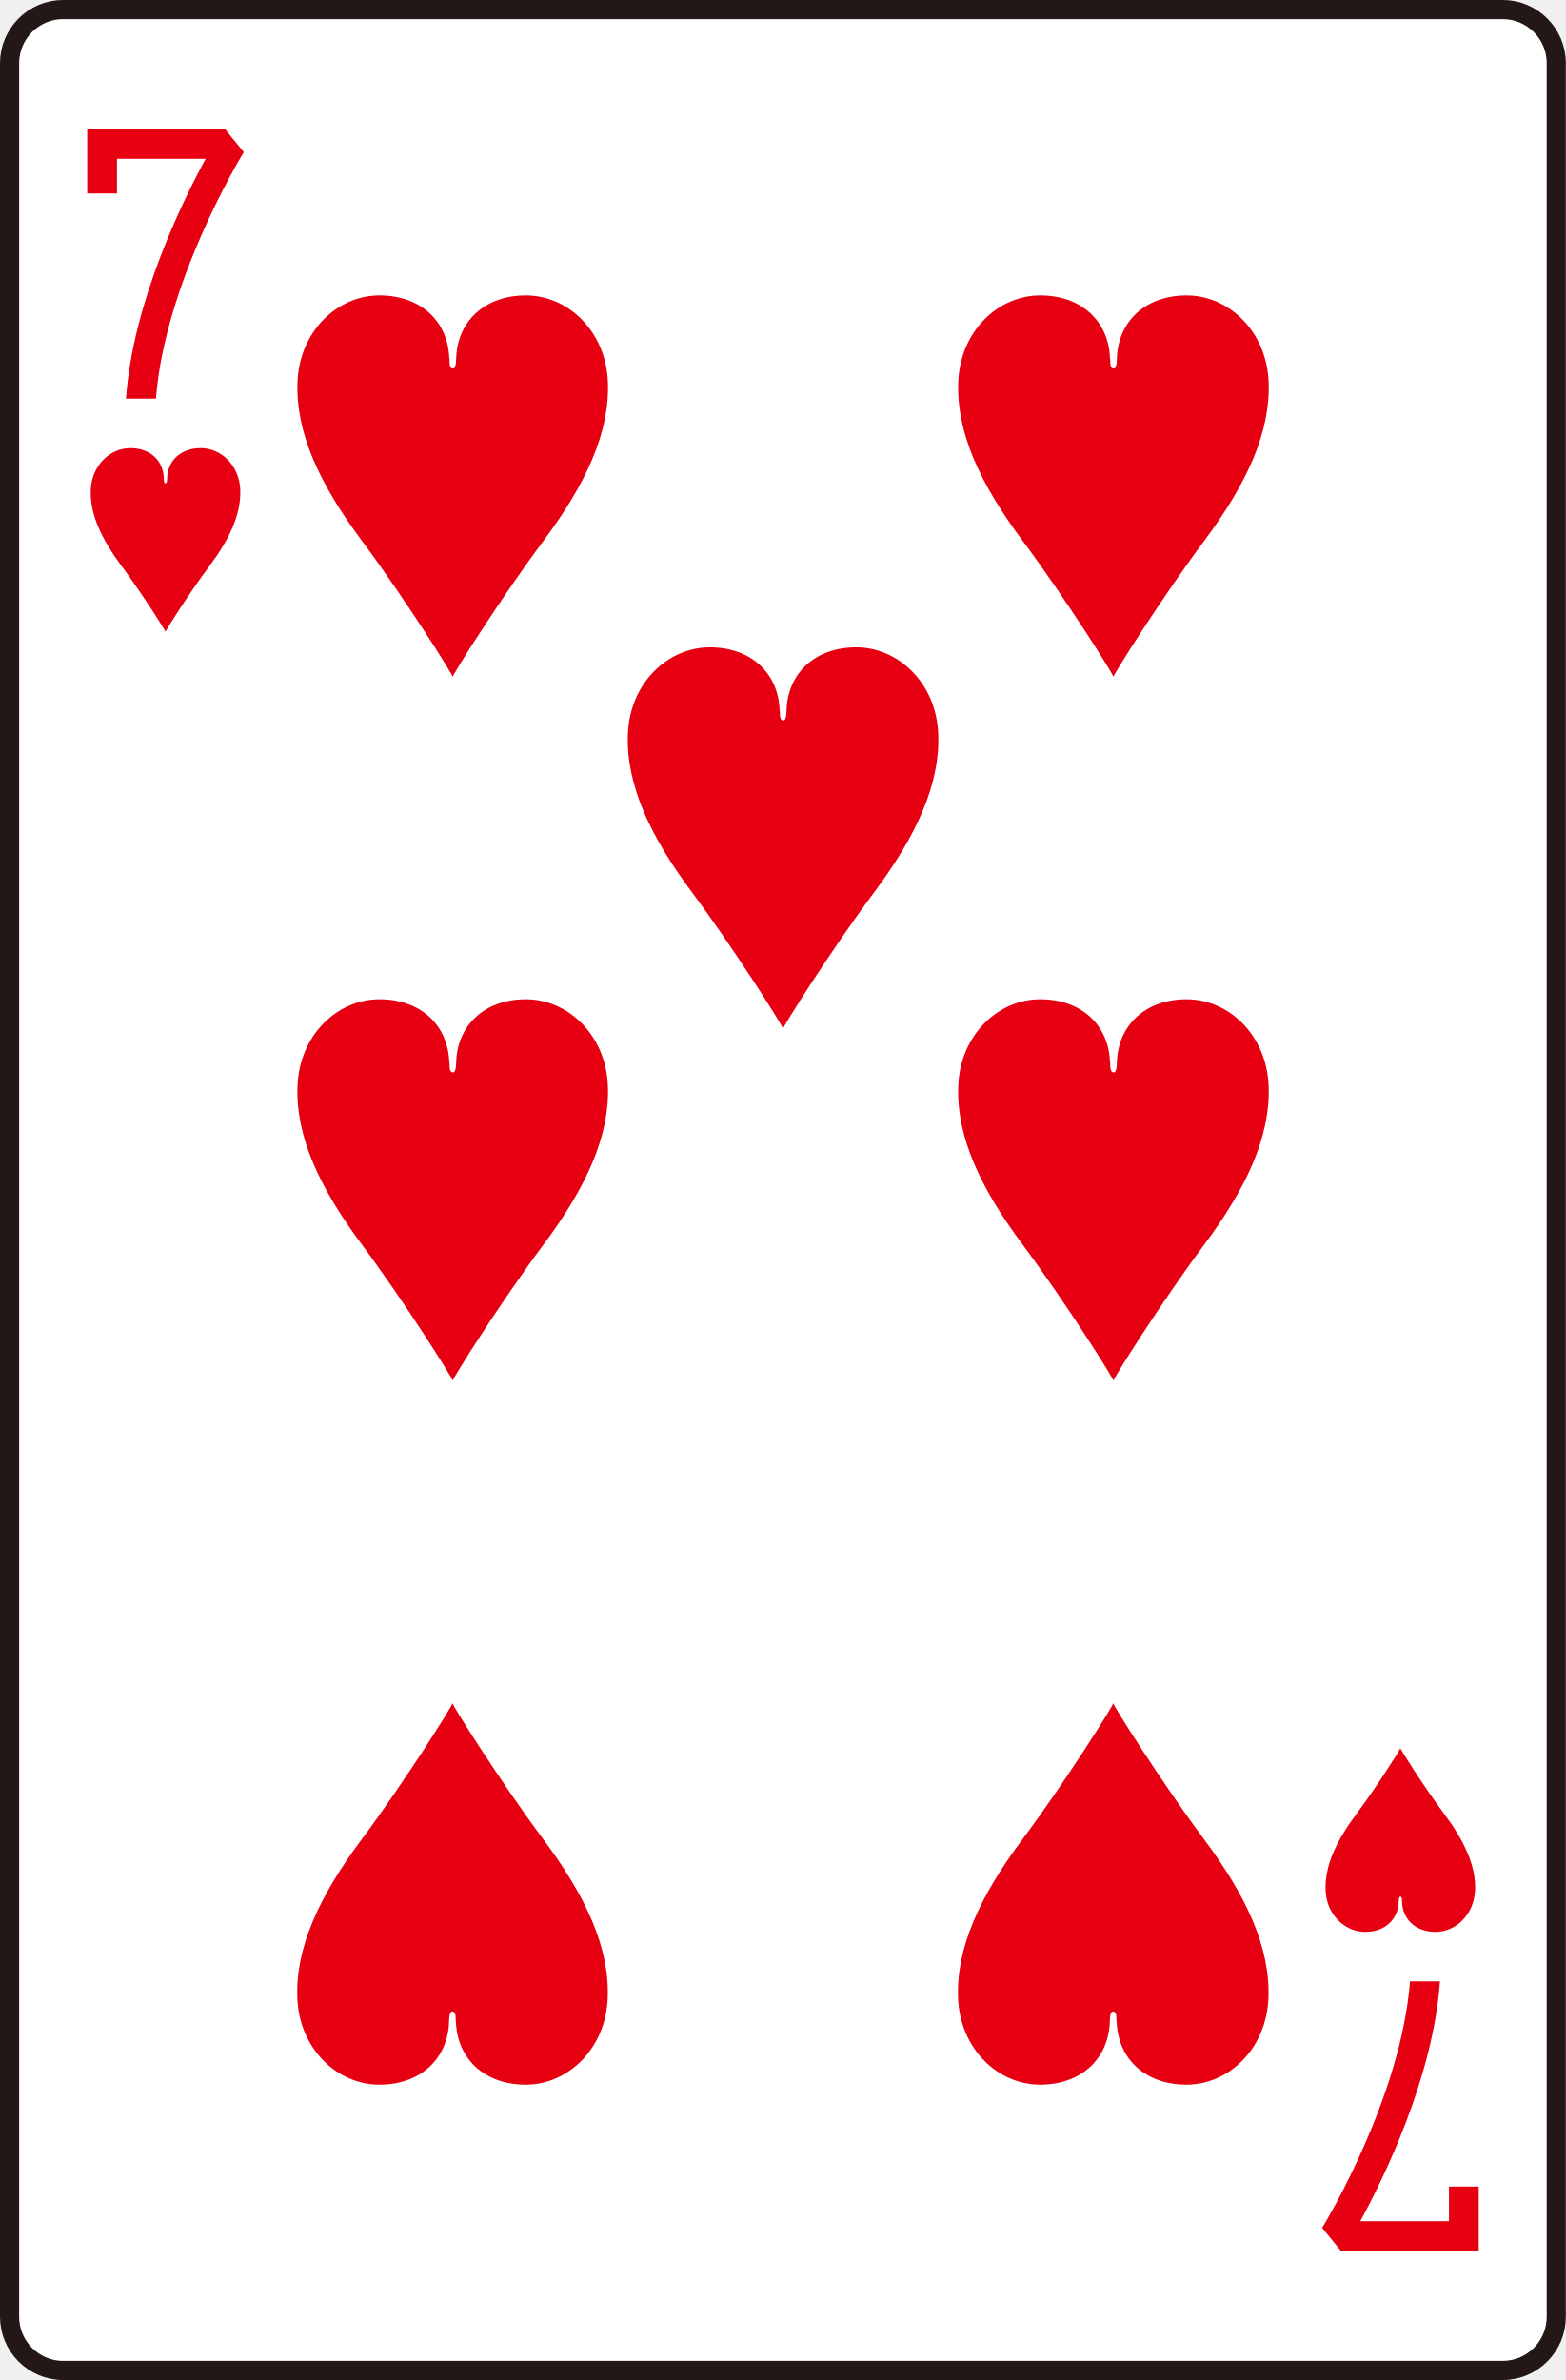
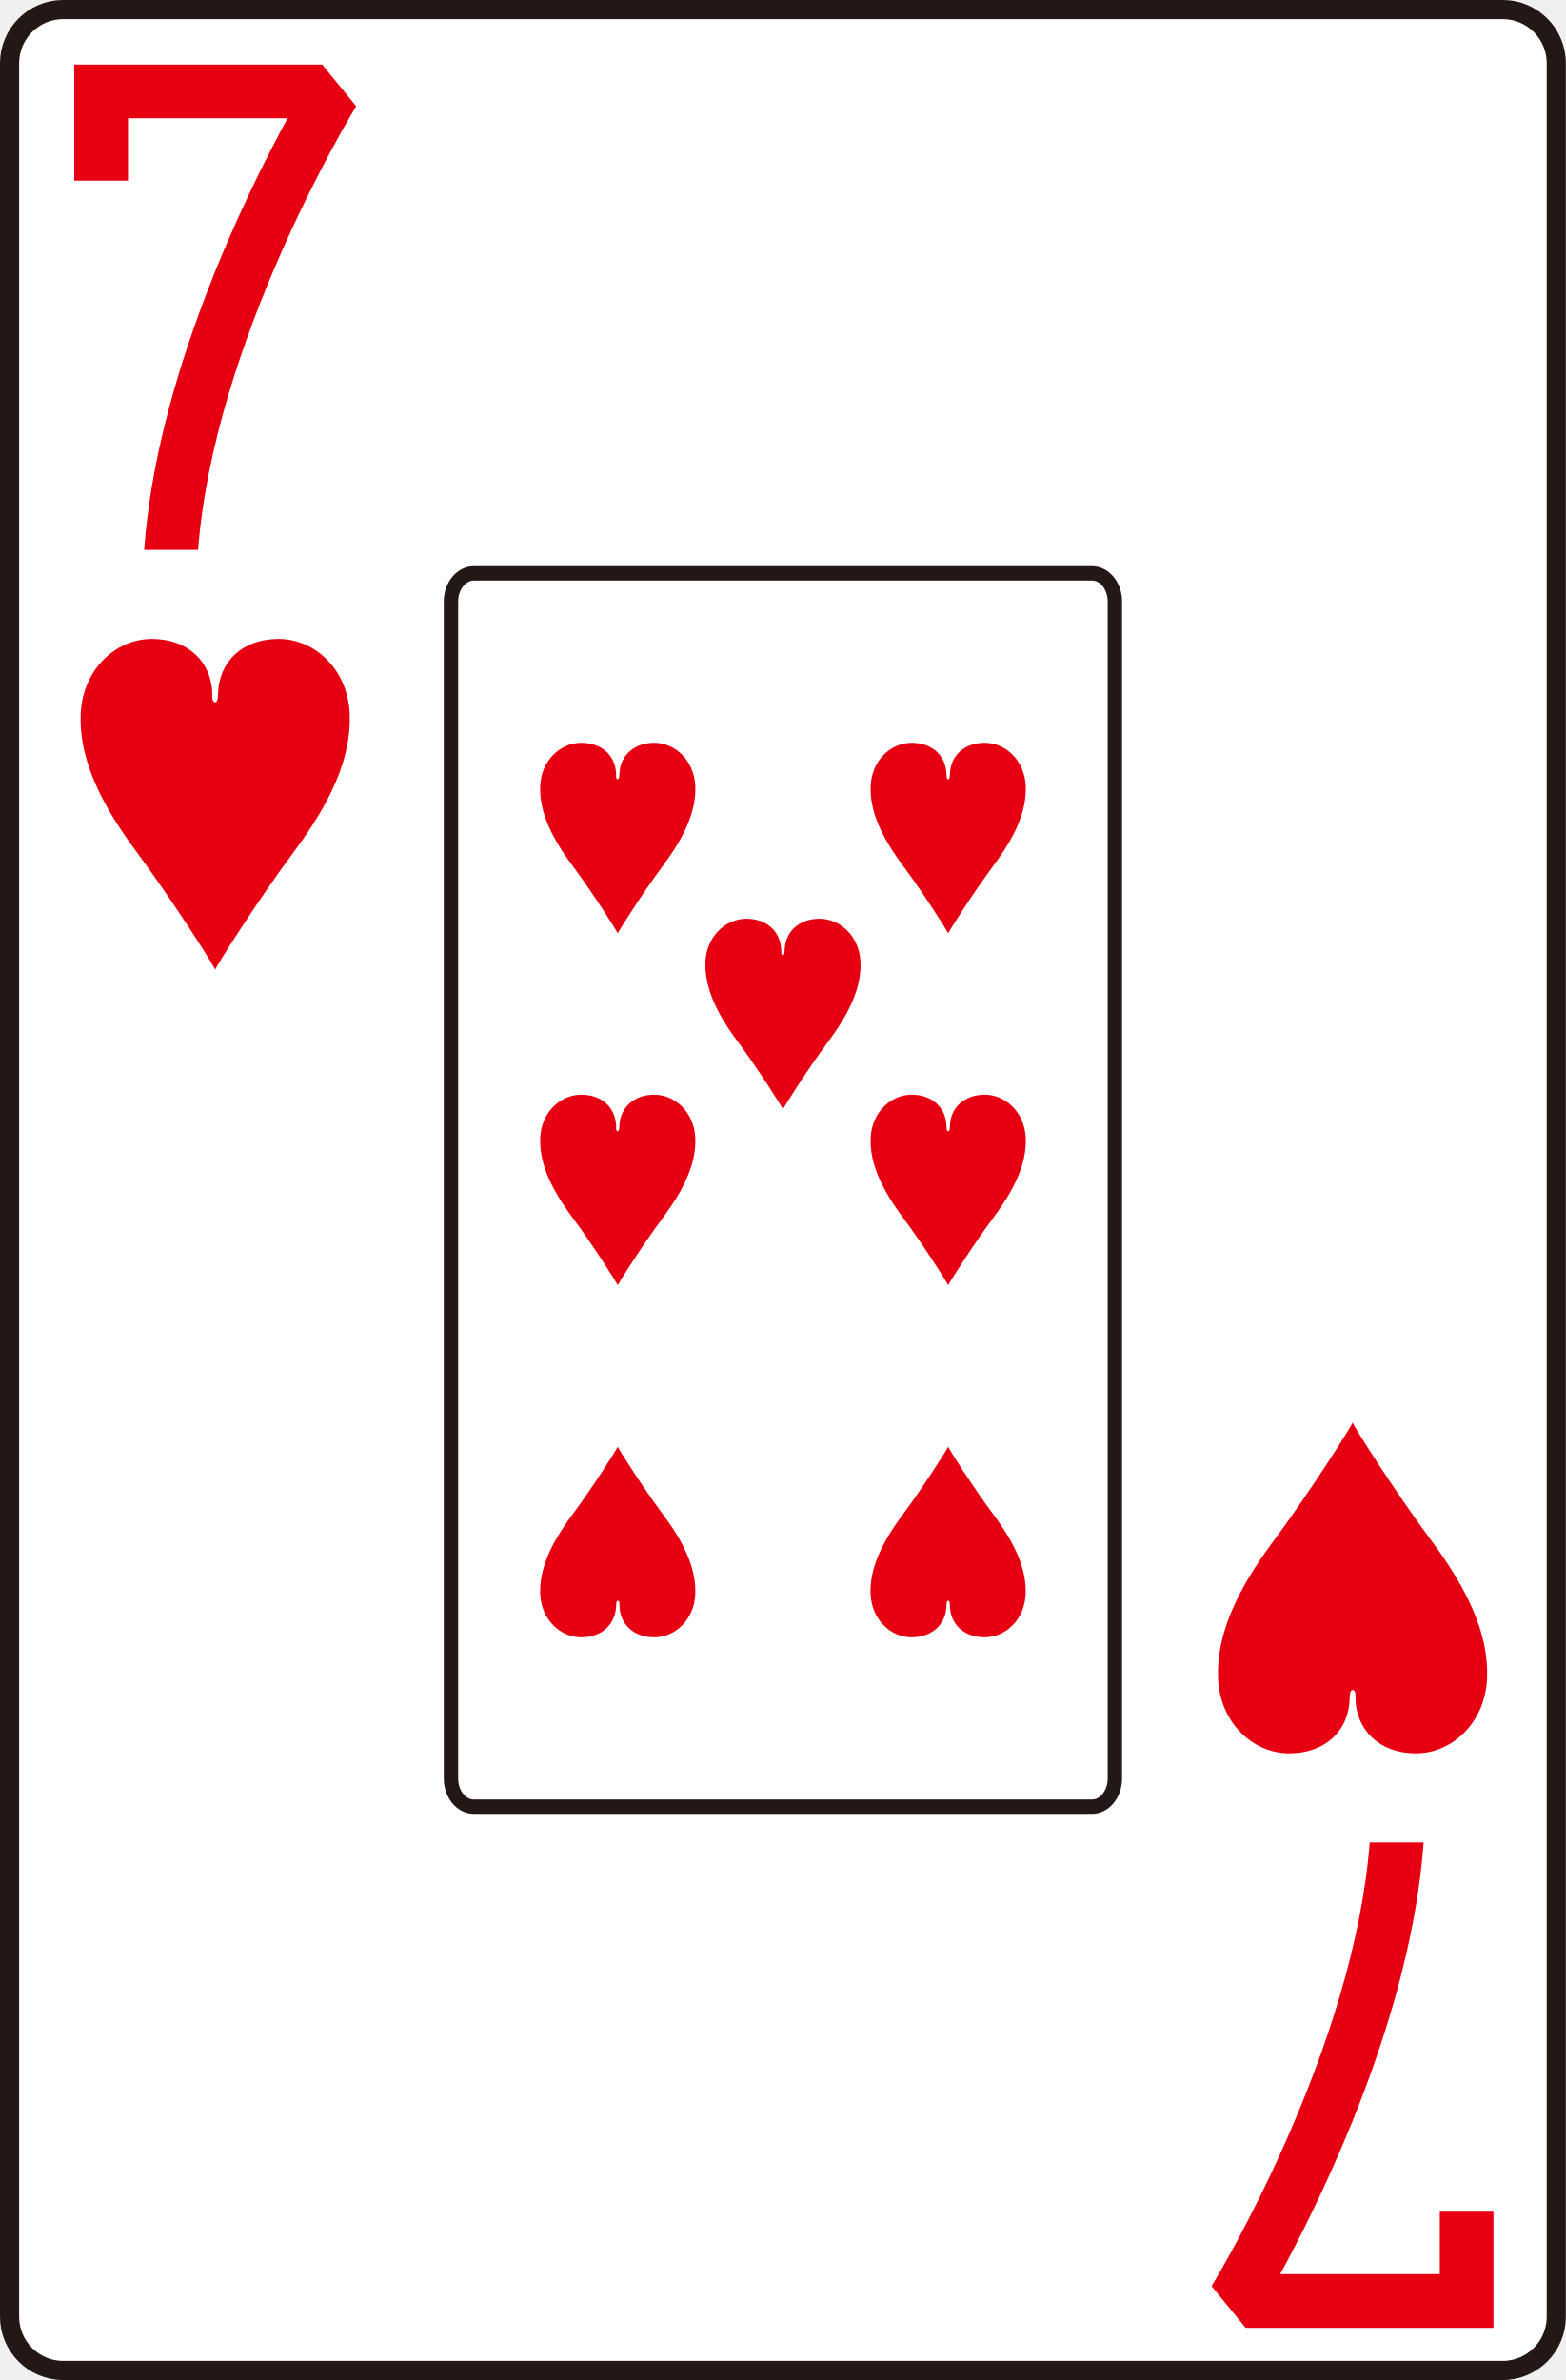
<svg xmlns="http://www.w3.org/2000/svg" id="_图层_2" data-name="图层 2" viewBox="0 0 163.57 248.61">
  <g id="_图层_1-2" data-name="图层 1">
+     <path d="m1,6.6c0-3.08,2.51-5.6,5.57-5.6h150.43c3.06,0,5.57,2.52,5.57,5.6v235.41c0,3.08-2.51,5.6-5.57,5.6H6.57c-3.06,0-5.57-2.52-5.57-5.6V6.6Z" style="fill: #fff; fill-rule: evenodd; stroke: #231815; stroke-miterlimit: 22.93; stroke-width: 2px;" />
    <g>
-       <path d="m162.57,242.01c0,3.08-2.51,5.6-5.57,5.6H6.57c-3.06,0-5.57-2.52-5.57-5.6V6.6C1,3.52,3.51,1,6.57,1h150.43c3.06,0,5.57,2.52,5.57,5.6v235.41Z" style="fill: #fff; fill-rule: evenodd; stroke: #231815; stroke-miterlimit: 22.93; stroke-width: 2px;" />
-       <g>
-         <g>
-           <path d="m9.11,20.21v-6.74h14.38l1.98,2.42c-.54.88-8.25,13.75-9.18,25.75h-3.13c.71-9.99,5.83-20.47,8.32-25.05h-9.26v3.62h-3.12Z" style="fill: #e60012; stroke-width: 0px;" />
-           <path d="m17.12,49.99c-.05-1.85-1.4-3.18-3.51-3.18s-4.02,1.79-4.13,4.35c-.1,2.56,1.13,5.16,3.23,7.98,2.1,2.82,4.67,6.87,4.58,6.87s2.47-4.05,4.58-6.87c2.1-2.82,3.33-5.42,3.23-7.98-.1-2.56-2.01-4.35-4.13-4.35s-3.47,1.34-3.51,3.18c0,0,0,.51-.17.5-.2-.01-.16-.37-.17-.5Z" style="fill: #e60012; fill-rule: evenodd; stroke-width: 0px;" />
-         </g>
-         <g>
-           <path d="m154.47,228.4v6.74h-14.38l-1.98-2.42c.54-.88,8.25-13.75,9.18-25.75h3.13c-.71,9.99-5.83,20.47-8.32,25.05h9.26v-3.62h3.12Z" style="fill: #e60012; stroke-width: 0px;" />
-           <path d="m146.45,198.62c.05,1.85,1.4,3.18,3.51,3.18s4.02-1.79,4.13-4.35c.1-2.56-1.13-5.16-3.23-7.98-2.1-2.82-4.67-6.87-4.58-6.87s-2.47,4.05-4.58,6.87c-2.1,2.82-3.33,5.42-3.23,7.98.1,2.56,2.01,4.35,4.13,4.35s3.47-1.34,3.51-3.18c0,0,0-.51.17-.5.2.01.16.37.17.5Z" style="fill: #e60012; fill-rule: evenodd; stroke-width: 0px;" />
-         </g>
-         <path d="m47.63,211.15c.1,3.83,2.91,6.61,7.29,6.61s8.35-3.71,8.56-9.04-2.34-10.71-6.71-16.57c-4.36-5.85-9.69-14.26-9.5-14.26s-5.13,8.41-9.5,14.26c-4.36,5.85-6.92,11.25-6.71,16.57s4.18,9.04,8.56,9.04,7.19-2.78,7.29-6.61c0,0-.02-1.06.35-1.03.41.03.34.77.34,1.03h0Zm69.02,0c.1,3.83,2.91,6.61,7.29,6.61s8.35-3.71,8.56-9.04c.21-5.32-2.34-10.71-6.71-16.57-4.36-5.85-9.69-14.26-9.5-14.26s-5.13,8.41-9.5,14.26c-4.37,5.85-6.92,11.25-6.71,16.57.21,5.32,4.18,9.04,8.56,9.04s7.19-2.78,7.29-6.61c0,0-.02-1.06.35-1.03.41.03.34.77.34,1.03h0Zm-35.21-136.92c-.1-3.83-2.91-6.61-7.29-6.61s-8.35,3.71-8.56,9.04c-.21,5.32,2.34,10.71,6.71,16.57,4.36,5.85,9.69,14.26,9.5,14.26s5.13-8.41,9.5-14.26c4.37-5.86,6.92-11.25,6.71-16.57-.21-5.32-4.18-9.04-8.56-9.04s-7.19,2.78-7.29,6.61c0,0,.02,1.06-.35,1.03-.41-.03-.34-.77-.34-1.03h0Zm34.51,36.76c-.1-3.83-2.91-6.61-7.29-6.61s-8.35,3.71-8.56,9.04c-.21,5.32,2.34,10.71,6.71,16.57,4.36,5.85,9.69,14.26,9.5,14.26s5.13-8.41,9.5-14.26c4.36-5.85,6.92-11.25,6.71-16.57-.21-5.32-4.18-9.04-8.56-9.04s-7.19,2.78-7.29,6.61c0,0,.02,1.06-.35,1.03-.41-.03-.34-.77-.34-1.03h0Zm-69.02,0c-.1-3.83-2.91-6.61-7.29-6.61s-8.35,3.71-8.56,9.04c-.21,5.32,2.34,10.71,6.71,16.57,4.36,5.85,9.69,14.26,9.5,14.26s5.13-8.41,9.5-14.26c4.36-5.85,6.92-11.25,6.71-16.57-.21-5.32-4.18-9.04-8.56-9.04s-7.19,2.78-7.29,6.61c0,0,.02,1.06-.35,1.03-.41-.03-.34-.77-.34-1.03h0ZM115.95,37.47c-.1-3.83-2.91-6.61-7.29-6.61s-8.35,3.71-8.56,9.04c-.21,5.32,2.34,10.71,6.71,16.57,4.36,5.85,9.69,14.26,9.5,14.26s5.13-8.41,9.5-14.26c4.36-5.85,6.92-11.25,6.71-16.57-.21-5.32-4.18-9.04-8.56-9.04s-7.19,2.78-7.29,6.61c0,0,.02,1.06-.35,1.03-.41-.03-.34-.77-.34-1.03h0Zm-69.02,0c-.1-3.83-2.91-6.61-7.29-6.61s-8.35,3.71-8.56,9.04c-.21,5.32,2.34,10.71,6.71,16.57,4.36,5.85,9.69,14.26,9.5,14.26s5.13-8.41,9.5-14.26c4.36-5.85,6.92-11.25,6.71-16.57-.21-5.32-4.18-9.04-8.56-9.04s-7.19,2.78-7.29,6.61c0,0,.02,1.06-.35,1.03-.41-.03-.34-.77-.34-1.03Z" style="fill: #e60012; fill-rule: evenodd; stroke-width: 0px;" />
-       </g>
+       <path d="m156.01,231.02v12.14h-25.89s-3.56-4.36-3.56-4.36c.97-1.59,14.85-24.75,16.52-46.34h5.63c-1.28,17.97-10.49,36.85-14.98,45.09h16.67s0-6.52,0-6.52h5.61Z" style="fill: #e60012; stroke-width: 0px;" />
+       <path d="m141.59,177.42c.08,3.32,2.52,5.73,6.32,5.73,3.8,0,7.24-3.22,7.43-7.84.19-4.62-2.03-9.29-5.81-14.37-3.78-5.08-8.4-12.37-8.24-12.37s-4.45,7.29-8.24,12.37c-3.78,5.08-6,9.75-5.81,14.37.18,4.62,3.62,7.84,7.43,7.84s6.24-2.41,6.32-5.73c0,0-.02-.92.31-.89.35.03.3.67.3.89Z" style="fill: #e60012; fill-rule: evenodd; stroke-width: 0px;" />
+     </g>
+     <path d="m64.71,167.73c.05,1.92,1.45,3.3,3.64,3.3s4.18-1.86,4.28-4.52-1.17-5.36-3.35-8.28c-2.18-2.93-4.84-7.13-4.75-7.13s-2.57,4.2-4.75,7.13c-2.18,2.93-3.46,5.62-3.35,8.28s2.09,4.52,4.28,4.52c2.19,0,3.6-1.39,3.65-3.3,0,0-.01-.53.18-.52.2.02.17.39.17.52h0Zm34.51,0c.05,1.92,1.45,3.3,3.64,3.3s4.18-1.86,4.28-4.52c.11-2.66-1.17-5.36-3.35-8.28-2.18-2.93-4.84-7.13-4.75-7.13s-2.57,4.2-4.75,7.13c-2.18,2.93-3.46,5.62-3.35,8.28.11,2.66,2.09,4.52,4.28,4.52,2.19,0,3.6-1.39,3.65-3.3,0,0-.01-.53.18-.52.2.02.17.39.17.52h0Zm-17.61-68.46c-.05-1.92-1.45-3.3-3.64-3.3-2.19,0-4.18,1.86-4.28,4.52s1.17,5.36,3.35,8.28c2.18,2.93,4.84,7.13,4.75,7.13s2.57-4.2,4.75-7.13c2.18-2.93,3.46-5.62,3.35-8.28-.11-2.66-2.09-4.52-4.28-4.52s-3.6,1.39-3.65,3.3c0,0,.01.53-.18.51-.2-.02-.17-.39-.17-.51h0Zm17.26,18.38c-.05-1.92-1.45-3.3-3.64-3.3-2.19,0-4.18,1.86-4.28,4.52-.11,2.66,1.17,5.36,3.35,8.28,2.18,2.93,4.84,7.13,4.75,7.13s2.57-4.2,4.75-7.13c2.18-2.93,3.46-5.62,3.35-8.28-.11-2.66-2.09-4.52-4.28-4.52s-3.6,1.39-3.64,3.3c0,0,0,.53-.18.52-.2-.02-.17-.39-.17-.52h0Zm-34.51,0c-.05-1.92-1.45-3.3-3.65-3.3-2.19,0-4.18,1.86-4.28,4.52-.11,2.66,1.17,5.36,3.35,8.28,2.18,2.93,4.84,7.13,4.75,7.13s2.57-4.2,4.75-7.13c2.18-2.93,3.46-5.62,3.35-8.28-.11-2.66-2.09-4.52-4.28-4.52s-3.6,1.39-3.65,3.3c0,0,0,.53-.18.52-.2-.02-.17-.39-.17-.52h0Zm34.51-36.76c-.05-1.92-1.45-3.3-3.64-3.3-2.19,0-4.18,1.86-4.28,4.52-.11,2.66,1.17,5.36,3.35,8.28,2.18,2.93,4.84,7.13,4.75,7.13s2.57-4.2,4.75-7.13c2.18-2.93,3.46-5.62,3.35-8.28-.11-2.66-2.09-4.52-4.28-4.52s-3.6,1.39-3.64,3.3c0,0,0,.53-.18.52-.2-.02-.17-.39-.17-.52h0Zm-34.51,0c-.05-1.92-1.45-3.3-3.65-3.3-2.19,0-4.18,1.86-4.28,4.52-.11,2.66,1.17,5.36,3.35,8.28,2.18,2.93,4.84,7.13,4.75,7.13s2.57-4.2,4.75-7.13c2.18-2.93,3.46-5.62,3.35-8.28-.11-2.66-2.09-4.52-4.28-4.52s-3.6,1.39-3.65,3.3c0,0,0,.53-.18.52-.2-.02-.17-.39-.17-.52Z" style="fill: #e60012; fill-rule: evenodd; stroke-width: 0px;" />
+     <path d="m47.11,62.82c0-1.61,1.08-2.93,2.39-2.93h64.57c1.32,0,2.39,1.32,2.39,2.93v122.97c0,1.61-1.08,2.93-2.39,2.93H49.5c-1.32,0-2.39-1.32-2.39-2.93V62.82Z" style="fill: none; fill-rule: evenodd; stroke: #231815; stroke-miterlimit: 22.93; stroke-width: 1.5px;" />
+     <g>
+       <path d="m7.76,18.88V6.74h25.89s3.56,4.36,3.56,4.36c-.97,1.59-14.85,24.75-16.52,46.34h-5.63c1.28-17.97,10.49-36.85,14.98-45.09H13.37s0,6.52,0,6.52h-5.61Z" style="fill: #e60012; stroke-width: 0px;" />
+       <path d="m22.18,72.47c-.08-3.32-2.52-5.73-6.32-5.73s-7.24,3.22-7.43,7.84c-.19,4.62,2.03,9.29,5.81,14.37,3.78,5.08,8.4,12.37,8.24,12.37s4.45-7.29,8.24-12.37c3.78-5.08,6-9.75,5.81-14.37-.18-4.62-3.62-7.84-7.43-7.84s-6.24,2.41-6.32,5.73c0,0,.02.92-.31.89-.35-.03-.3-.67-.3-.89Z" style="fill: #e60012; fill-rule: evenodd; stroke-width: 0px;" />
    </g>
  </g>
</svg>
